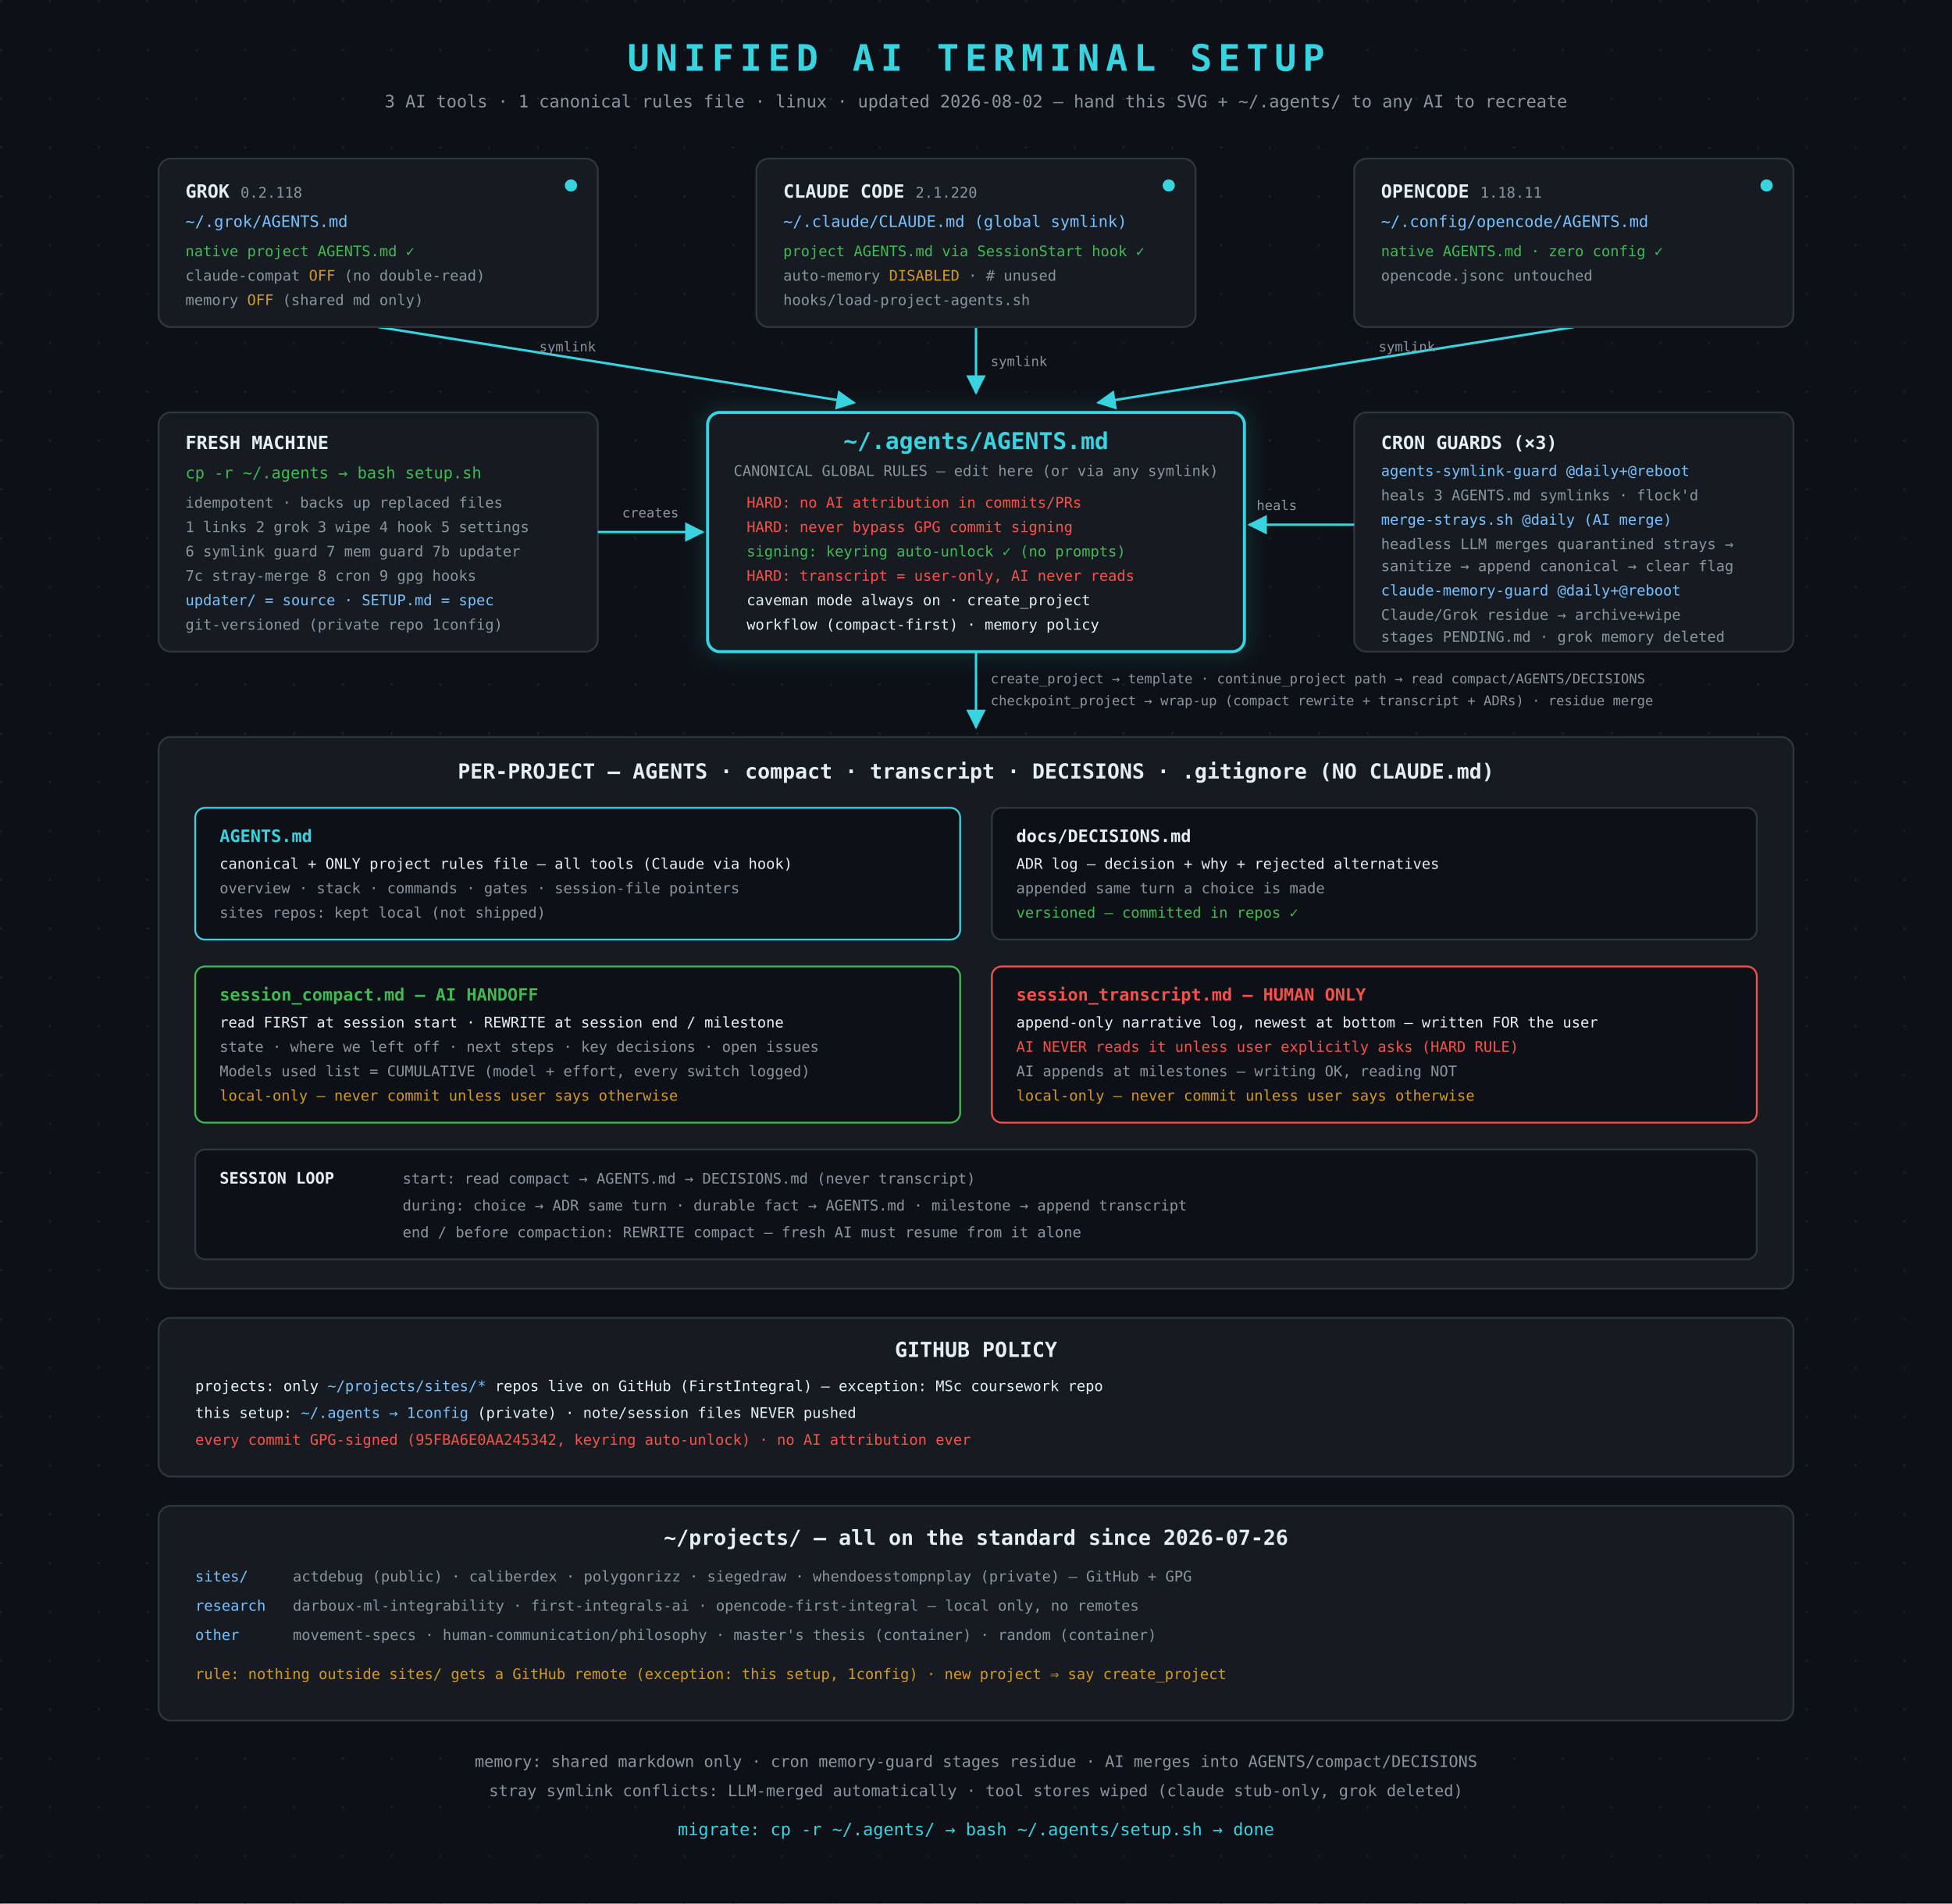
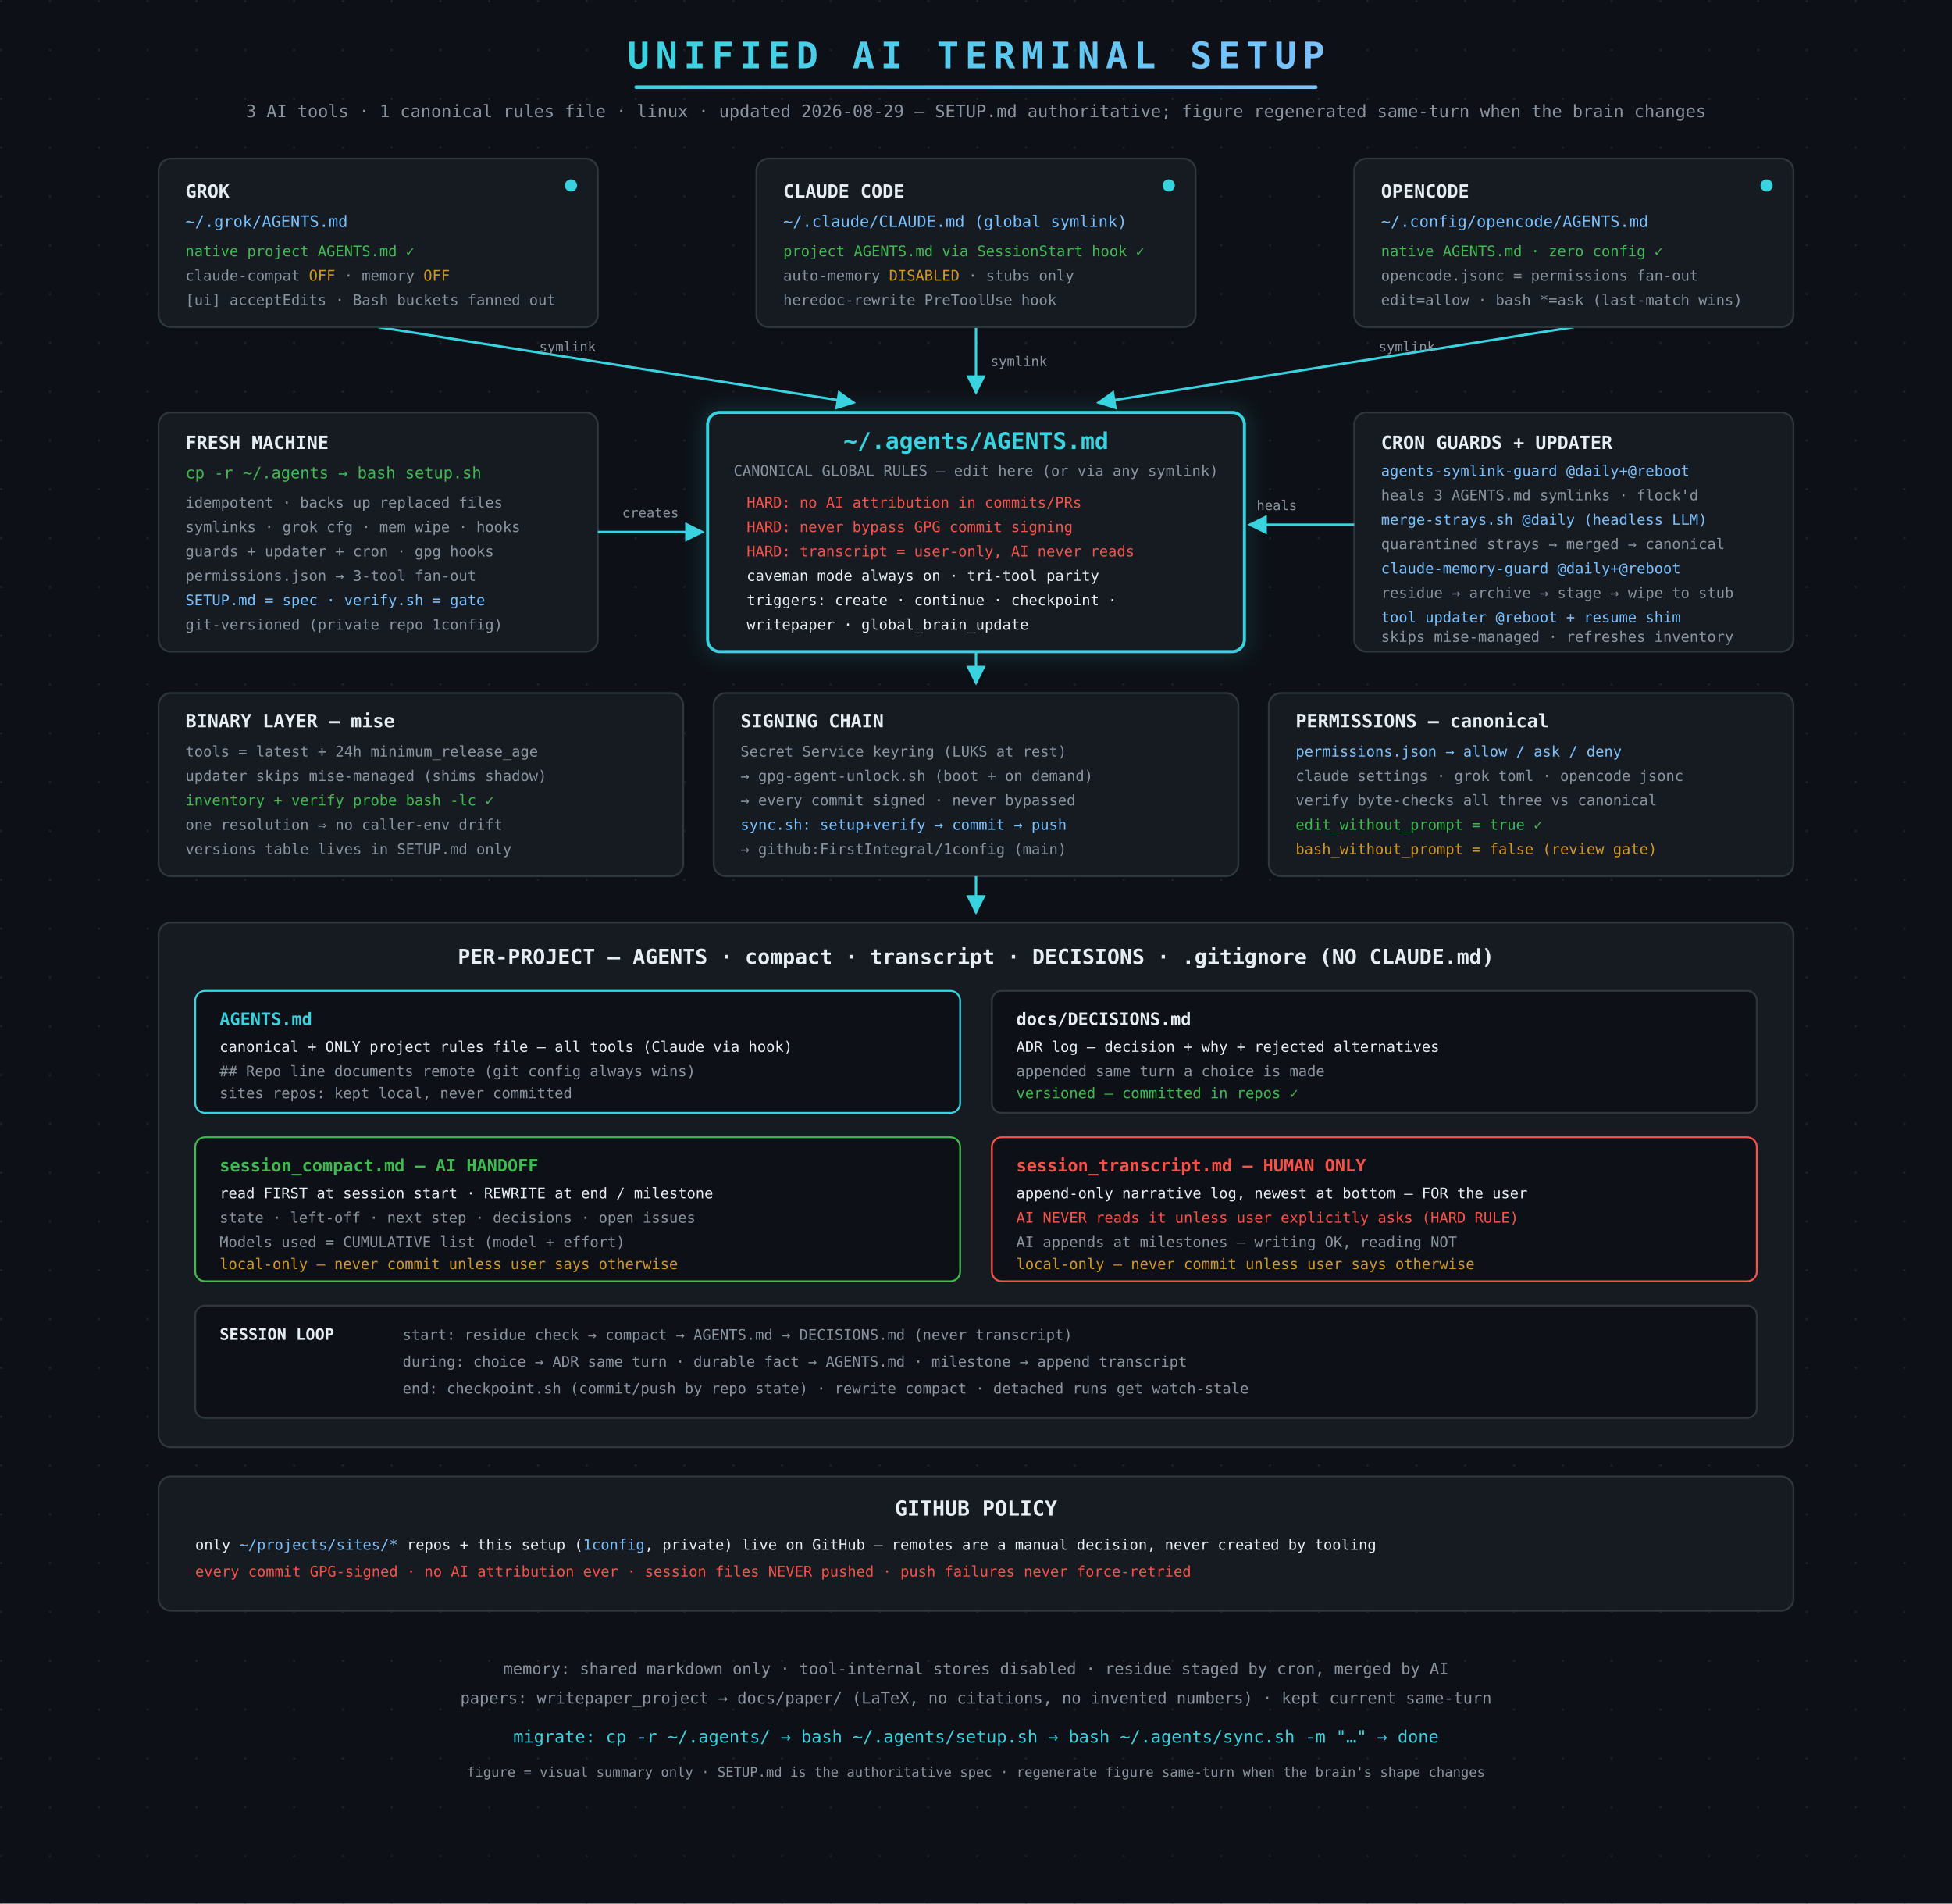
<svg xmlns="http://www.w3.org/2000/svg" width="1600" height="1560" viewBox="0 0 1600 1560" font-family="DejaVu Sans Mono, monospace">
  <defs>
    <pattern id="grid" width="40" height="40" patternUnits="userSpaceOnUse">
      <circle cx="1" cy="1" r="1" fill="#1c2128" />
    </pattern>
+     <linearGradient id="acc" x1="0" y1="0" x2="1" y2="0">
+       <stop offset="0" stop-color="#39d3e0" />
+       <stop offset="1" stop-color="#79c0ff" />
+     </linearGradient>
    <filter id="glow" x="-60%" y="-60%" width="220%" height="220%">
      <feGaussianBlur stdDeviation="7" />
    </filter>
    <marker id="arr" viewBox="0 0 10 10" refX="9" refY="5" markerWidth="8" markerHeight="8" orient="auto-start-reverse">
      <path d="M0,0 L10,5 L0,10 z" fill="#39d3e0" />
    </marker>
+     <marker id="arrd" viewBox="0 0 10 10" refX="9" refY="5" markerWidth="7" markerHeight="7" orient="auto-start-reverse">
+       <path d="M0,0 L10,5 L0,10 z" fill="#d29922" />
+     </marker>
  </defs>
  <rect width="1600" height="1560" fill="#0d1117" />
  <rect width="1600" height="1560" fill="url(#grid)" />
-   <text x="800" y="58" text-anchor="middle" font-size="30" font-weight="bold" fill="#39d3e0" letter-spacing="5">UNIFIED AI TERMINAL SETUP</text>
-   <text x="800" y="88" text-anchor="middle" font-size="14" fill="#8b949e">3 AI tools · 1 canonical rules file · linux · updated 2026-08-02 — hand this SVG + ~/.agents/ to any AI to recreate</text>
+   <text x="800" y="56" text-anchor="middle" font-size="30" font-weight="bold" fill="url(#acc)" letter-spacing="5">UNIFIED AI TERMINAL SETUP</text>
+   <rect x="520" y="70" width="560" height="3" rx="1.5" fill="url(#acc)" />
+   <text x="800" y="96" text-anchor="middle" font-size="14" fill="#8b949e">3 AI tools · 1 canonical rules file · linux · updated 2026-08-29 — SETUP.md authoritative; figure regenerated same-turn when the brain changes</text>
  <line x1="310" y1="268" x2="700" y2="330" stroke="#39d3e0" stroke-width="2" marker-end="url(#arr)" />
  <text x="442" y="288" font-size="11" fill="#8b949e">symlink</text>
  <line x1="800" y1="268" x2="800" y2="322" stroke="#39d3e0" stroke-width="2" marker-end="url(#arr)" />
  <text x="812" y="300" font-size="11" fill="#8b949e">symlink</text>
  <line x1="1290" y1="268" x2="900" y2="330" stroke="#39d3e0" stroke-width="2" marker-end="url(#arr)" />
  <text x="1130" y="288" font-size="11" fill="#8b949e">symlink</text>
  <rect x="130" y="130" width="360" height="138" rx="10" fill="#161b22" stroke="#30363d" stroke-width="1.5" />
  <circle cx="468" cy="152" r="5" fill="#39d3e0" />
-   <text x="152" y="162" font-size="15" font-weight="bold" fill="#e6edf3">GROK <tspan fill="#8b949e" font-size="12" font-weight="normal">0.2.118</tspan>
-   </text>
+   <text x="152" y="162" font-size="15" font-weight="bold" fill="#e6edf3">GROK</text>
  <text x="152" y="186" font-size="13" fill="#79c0ff">~/.grok/AGENTS.md</text>
  <text x="152" y="210" font-size="12" fill="#3fb950">native project AGENTS.md ✓</text>
-   <text x="152" y="230" font-size="12" fill="#8b949e">claude-compat <tspan fill="#d29922">OFF</tspan> (no double-read)</text>
-   <text x="152" y="250" font-size="12" fill="#8b949e">memory        <tspan fill="#d29922">OFF</tspan> (shared md only)</text>
+   <text x="152" y="230" font-size="12" fill="#8b949e">claude-compat <tspan fill="#d29922">OFF</tspan> · memory <tspan fill="#d29922">OFF</tspan>
+   </text>
+   <text x="152" y="250" font-size="12" fill="#8b949e">[ui] acceptEdits · Bash buckets fanned out</text>
  <rect x="620" y="130" width="360" height="138" rx="10" fill="#161b22" stroke="#30363d" stroke-width="1.5" />
  <circle cx="958" cy="152" r="5" fill="#39d3e0" />
-   <text x="642" y="162" font-size="15" font-weight="bold" fill="#e6edf3">CLAUDE CODE <tspan fill="#8b949e" font-size="12" font-weight="normal">2.1.220</tspan>
-   </text>
+   <text x="642" y="162" font-size="15" font-weight="bold" fill="#e6edf3">CLAUDE CODE</text>
  <text x="642" y="186" font-size="13" fill="#79c0ff">~/.claude/CLAUDE.md (global symlink)</text>
  <text x="642" y="210" font-size="12" fill="#3fb950">project AGENTS.md via SessionStart hook ✓</text>
-   <text x="642" y="230" font-size="12" fill="#8b949e">auto-memory <tspan fill="#d29922">DISABLED</tspan> · # unused</text>
-   <text x="642" y="250" font-size="12" fill="#8b949e">hooks/load-project-agents.sh</text>
+   <text x="642" y="230" font-size="12" fill="#8b949e">auto-memory <tspan fill="#d29922">DISABLED</tspan> · stubs only</text>
+   <text x="642" y="250" font-size="12" fill="#8b949e">heredoc-rewrite PreToolUse hook</text>
  <rect x="1110" y="130" width="360" height="138" rx="10" fill="#161b22" stroke="#30363d" stroke-width="1.5" />
  <circle cx="1448" cy="152" r="5" fill="#39d3e0" />
-   <text x="1132" y="162" font-size="15" font-weight="bold" fill="#e6edf3">OPENCODE <tspan fill="#8b949e" font-size="12" font-weight="normal">1.18.11</tspan>
-   </text>
+   <text x="1132" y="162" font-size="15" font-weight="bold" fill="#e6edf3">OPENCODE</text>
  <text x="1132" y="186" font-size="13" fill="#79c0ff">~/.config/opencode/AGENTS.md</text>
  <text x="1132" y="210" font-size="12" fill="#3fb950">native AGENTS.md · zero config ✓</text>
-   <text x="1132" y="230" font-size="12" fill="#8b949e">opencode.jsonc untouched</text>
+   <text x="1132" y="230" font-size="12" fill="#8b949e">opencode.jsonc = permissions fan-out</text>
+   <text x="1132" y="250" font-size="12" fill="#8b949e">edit=allow · bash *=ask (last-match wins)</text>
  <rect x="580" y="338" width="440" height="196" rx="10" fill="none" stroke="#39d3e0" stroke-width="2.5" opacity="0.55" filter="url(#glow)" />
  <rect x="580" y="338" width="440" height="196" rx="10" fill="#161b22" stroke="#39d3e0" stroke-width="2.5" />
  <text x="800" y="368" text-anchor="middle" font-size="19" font-weight="bold" fill="#39d3e0">~/.agents/AGENTS.md</text>
  <text x="800" y="390" text-anchor="middle" font-size="12" fill="#8b949e">CANONICAL GLOBAL RULES — edit here (or via any symlink)</text>
  <text x="612" y="416" font-size="12" fill="#f85149">HARD: no AI attribution in commits/PRs</text>
  <text x="612" y="436" font-size="12" fill="#f85149">HARD: never bypass GPG commit signing</text>
-   <text x="612" y="456" font-size="12" fill="#3fb950">signing: keyring auto-unlock ✓ (no prompts)</text>
-   <text x="612" y="476" font-size="12" fill="#f85149">HARD: transcript = user-only, AI never reads</text>
-   <text x="612" y="496" font-size="12" fill="#e6edf3">caveman mode always on · create_project</text>
-   <text x="612" y="516" font-size="12" fill="#e6edf3">workflow (compact-first) · memory policy</text>
+   <text x="612" y="456" font-size="12" fill="#f85149">HARD: transcript = user-only, AI never reads</text>
+   <text x="612" y="476" font-size="12" fill="#e6edf3">caveman mode always on · tri-tool parity</text>
+   <text x="612" y="496" font-size="12" fill="#e6edf3">triggers: create · continue · checkpoint ·</text>
+   <text x="612" y="516" font-size="12" fill="#e6edf3">writepaper · global_brain_update</text>
  <rect x="1110" y="338" width="360" height="196" rx="10" fill="#161b22" stroke="#30363d" stroke-width="1.5" />
-   <text x="1132" y="368" font-size="15" font-weight="bold" fill="#e6edf3">CRON GUARDS (×3)</text>
+   <text x="1132" y="368" font-size="15" font-weight="bold" fill="#e6edf3">CRON GUARDS + UPDATER</text>
  <text x="1132" y="390" font-size="12" fill="#79c0ff">agents-symlink-guard @daily+@reboot</text>
  <text x="1132" y="410" font-size="12" fill="#8b949e">heals 3 AGENTS.md symlinks · flock'd</text>
-   <text x="1132" y="430" font-size="12" fill="#79c0ff">merge-strays.sh @daily (AI merge)</text>
-   <text x="1132" y="450" font-size="12" fill="#8b949e">headless LLM merges quarantined strays →</text>
-   <text x="1132" y="468" font-size="12" fill="#8b949e">sanitize → append canonical → clear flag</text>
-   <text x="1132" y="488" font-size="12" fill="#79c0ff">claude-memory-guard @daily+@reboot</text>
-   <text x="1132" y="508" font-size="12" fill="#8b949e">Claude/Grok residue → archive+wipe</text>
-   <text x="1132" y="526" font-size="12" fill="#8b949e">stages PENDING.md · grok memory deleted</text>
+   <text x="1132" y="430" font-size="12" fill="#79c0ff">merge-strays.sh @daily (headless LLM)</text>
+   <text x="1132" y="450" font-size="12" fill="#8b949e">quarantined strays → merged → canonical</text>
+   <text x="1132" y="470" font-size="12" fill="#79c0ff">claude-memory-guard @daily+@reboot</text>
+   <text x="1132" y="490" font-size="12" fill="#8b949e">residue → archive → stage → wipe to stub</text>
+   <text x="1132" y="510" font-size="12" fill="#79c0ff">tool updater @reboot + resume shim</text>
+   <text x="1132" y="526" font-size="12" fill="#8b949e">skips mise-managed · refreshes inventory</text>
  <line x1="1110" y1="430" x2="1024" y2="430" stroke="#39d3e0" stroke-width="2" marker-end="url(#arr)" />
  <text x="1030" y="418" font-size="11" fill="#8b949e">heals</text>
  <rect x="130" y="338" width="360" height="196" rx="10" fill="#161b22" stroke="#30363d" stroke-width="1.5" />
  <text x="152" y="368" font-size="15" font-weight="bold" fill="#e6edf3">FRESH MACHINE</text>
  <text x="152" y="392" font-size="13" fill="#3fb950">cp -r ~/.agents → bash setup.sh</text>
  <text x="152" y="416" font-size="12" fill="#8b949e">idempotent · backs up replaced files</text>
-   <text x="152" y="436" font-size="12" fill="#8b949e">1 links 2 grok 3 wipe 4 hook 5 settings</text>
-   <text x="152" y="456" font-size="12" fill="#8b949e">6 symlink guard 7 mem guard 7b updater</text>
-   <text x="152" y="476" font-size="12" fill="#8b949e">7c stray-merge 8 cron 9 gpg hooks</text>
-   <text x="152" y="496" font-size="12" fill="#79c0ff">updater/ = source · SETUP.md = spec</text>
+   <text x="152" y="436" font-size="12" fill="#8b949e">symlinks · grok cfg · mem wipe · hooks</text>
+   <text x="152" y="456" font-size="12" fill="#8b949e">guards + updater + cron · gpg hooks</text>
+   <text x="152" y="476" font-size="12" fill="#8b949e">permissions.json → 3-tool fan-out</text>
+   <text x="152" y="496" font-size="12" fill="#79c0ff">SETUP.md = spec · verify.sh = gate</text>
  <text x="152" y="516" font-size="12" fill="#8b949e">git-versioned (private repo 1config)</text>
  <line x1="490" y1="436" x2="576" y2="436" stroke="#39d3e0" stroke-width="2" marker-end="url(#arr)" />
  <text x="510" y="424" font-size="11" fill="#8b949e">creates</text>
-   <line x1="800" y1="534" x2="800" y2="596" stroke="#39d3e0" stroke-width="2" marker-end="url(#arr)" />
-   <text x="812" y="560" font-size="11" fill="#8b949e">create_project → template · continue_project path → read compact/AGENTS/DECISIONS</text>
-   <text x="812" y="578" font-size="11" fill="#8b949e">checkpoint_project → wrap-up (compact rewrite + transcript + ADRs) · residue merge</text>
-   <rect x="130" y="604" width="1340" height="452" rx="10" fill="#161b22" stroke="#30363d" stroke-width="1.5" />
-   <text x="800" y="638" text-anchor="middle" font-size="17" font-weight="bold" fill="#e6edf3">PER-PROJECT — AGENTS · compact · transcript · DECISIONS · .gitignore (NO CLAUDE.md)</text>
-   <rect x="160" y="662" width="627" height="108" rx="8" fill="#0d1117" stroke="#39d3e0" stroke-width="1.5" />
-   <text x="180" y="690" font-size="14" font-weight="bold" fill="#39d3e0">AGENTS.md</text>
-   <text x="180" y="712" font-size="12" fill="#e6edf3">canonical + ONLY project rules file — all tools (Claude via hook)</text>
-   <text x="180" y="732" font-size="12" fill="#8b949e">overview · stack · commands · gates · session-file pointers</text>
-   <text x="180" y="752" font-size="12" fill="#8b949e">sites repos: kept local (not shipped)</text>
-   <rect x="813" y="662" width="627" height="108" rx="8" fill="#0d1117" stroke="#30363d" stroke-width="1.5" />
-   <text x="833" y="690" font-size="14" font-weight="bold" fill="#e6edf3">docs/DECISIONS.md</text>
-   <text x="833" y="712" font-size="12" fill="#e6edf3">ADR log — decision + why + rejected alternatives</text>
-   <text x="833" y="732" font-size="12" fill="#8b949e">appended same turn a choice is made</text>
-   <text x="833" y="752" font-size="12" fill="#3fb950">versioned — committed in repos ✓</text>
-   <rect x="160" y="792" width="627" height="128" rx="8" fill="#0d1117" stroke="#3fb950" stroke-width="1.5" />
-   <text x="180" y="820" font-size="14" font-weight="bold" fill="#3fb950">session_compact.md — AI HANDOFF</text>
-   <text x="180" y="842" font-size="12" fill="#e6edf3">read FIRST at session start · REWRITE at session end / milestone</text>
-   <text x="180" y="862" font-size="12" fill="#8b949e">state · where we left off · next steps · key decisions · open issues</text>
-   <text x="180" y="882" font-size="12" fill="#8b949e">Models used list = CUMULATIVE (model + effort, every switch logged)</text>
-   <text x="180" y="902" font-size="12" fill="#d29922">local-only — never commit unless user says otherwise</text>
-   <rect x="813" y="792" width="627" height="128" rx="8" fill="#0d1117" stroke="#f85149" stroke-width="1.5" />
-   <text x="833" y="820" font-size="14" font-weight="bold" fill="#f85149">session_transcript.md — HUMAN ONLY</text>
-   <text x="833" y="842" font-size="12" fill="#e6edf3">append-only narrative log, newest at bottom — written FOR the user</text>
-   <text x="833" y="862" font-size="12" fill="#f85149">AI NEVER reads it unless user explicitly asks (HARD RULE)</text>
-   <text x="833" y="882" font-size="12" fill="#8b949e">AI appends at milestones — writing OK, reading NOT</text>
-   <text x="833" y="902" font-size="12" fill="#d29922">local-only — never commit unless user says otherwise</text>
-   <rect x="160" y="942" width="1280" height="90" rx="8" fill="#0d1117" stroke="#30363d" stroke-width="1.5" />
-   <text x="180" y="970" font-size="13" font-weight="bold" fill="#e6edf3">SESSION LOOP</text>
-   <text x="330" y="970" font-size="12" fill="#8b949e">start: read compact → AGENTS.md → DECISIONS.md (never transcript)</text>
-   <text x="330" y="992" font-size="12" fill="#8b949e">during: choice → ADR same turn · durable fact → AGENTS.md · milestone → append transcript</text>
-   <text x="330" y="1014" font-size="12" fill="#8b949e">end / before compaction: REWRITE compact — fresh AI must resume from it alone</text>
-   <rect x="130" y="1080" width="1340" height="130" rx="10" fill="#161b22" stroke="#30363d" stroke-width="1.5" />
-   <text x="800" y="1112" text-anchor="middle" font-size="17" font-weight="bold" fill="#e6edf3">GITHUB POLICY</text>
-   <text x="160" y="1140" font-size="12" fill="#e6edf3">projects: only <tspan fill="#79c0ff">~/projects/sites/*</tspan> repos live on GitHub (FirstIntegral) — exception: MSc coursework repo</text>
-   <text x="160" y="1162" font-size="12" fill="#e6edf3">this setup: <tspan fill="#79c0ff">~/.agents → 1config</tspan> (private) · note/session files NEVER pushed</text>
-   <text x="160" y="1184" font-size="12" fill="#f85149">every commit GPG-signed (95FBA6E0AA245342, keyring auto-unlock) · no AI attribution ever</text>
-   <rect x="130" y="1234" width="1340" height="176" rx="10" fill="#161b22" stroke="#30363d" stroke-width="1.5" />
-   <text x="800" y="1266" text-anchor="middle" font-size="17" font-weight="bold" fill="#e6edf3">~/projects/ — all on the standard since 2026-07-26</text>
-   <text x="160" y="1296" font-size="12" fill="#79c0ff">sites/</text>
-   <text x="240" y="1296" font-size="12" fill="#8b949e">actdebug (public) · caliberdex · polygonrizz · siegedraw · whendoesstompnplay (private) — GitHub + GPG</text>
-   <text x="160" y="1320" font-size="12" fill="#79c0ff">research</text>
-   <text x="240" y="1320" font-size="12" fill="#8b949e">darboux-ml-integrability · first-integrals-ai · opencode-first-integral — local only, no remotes</text>
-   <text x="160" y="1344" font-size="12" fill="#79c0ff">other</text>
-   <text x="240" y="1344" font-size="12" fill="#8b949e">movement-specs · human-communication/philosophy · master's thesis (container) · random (container)</text>
-   <text x="160" y="1376" font-size="12" fill="#d29922">rule: nothing outside sites/ gets a GitHub remote (exception: this setup, 1config) · new project ⇒ say create_project</text>
-   <text x="800" y="1448" text-anchor="middle" font-size="13" fill="#8b949e">memory: shared markdown only · cron memory-guard stages residue · AI merges into AGENTS/compact/DECISIONS</text>
-   <text x="800" y="1472" text-anchor="middle" font-size="13" fill="#8b949e">stray symlink conflicts: LLM-merged automatically · tool stores wiped (claude stub-only, grok deleted)</text>
-   <text x="800" y="1504" text-anchor="middle" font-size="14" fill="#39d3e0">migrate: cp -r ~/.agents/ → bash ~/.agents/setup.sh → done</text>
+   <line x1="800" y1="534" x2="800" y2="560" stroke="#39d3e0" stroke-width="2" marker-end="url(#arr)" />
+   <rect x="130" y="568" width="430" height="150" rx="10" fill="#161b22" stroke="#30363d" stroke-width="1.5" />
+   <text x="152" y="596" font-size="15" font-weight="bold" fill="#e6edf3">BINARY LAYER — mise</text>
+   <text x="152" y="620" font-size="12" fill="#8b949e">tools = latest + 24h minimum_release_age</text>
+   <text x="152" y="640" font-size="12" fill="#8b949e">updater skips mise-managed (shims shadow)</text>
+   <text x="152" y="660" font-size="12" fill="#3fb950">inventory + verify probe bash -lc ✓</text>
+   <text x="152" y="680" font-size="12" fill="#8b949e">one resolution ⇒ no caller-env drift</text>
+   <text x="152" y="700" font-size="12" fill="#8b949e">versions table lives in SETUP.md only</text>
+   <rect x="585" y="568" width="430" height="150" rx="10" fill="#161b22" stroke="#30363d" stroke-width="1.5" />
+   <text x="607" y="596" font-size="15" font-weight="bold" fill="#e6edf3">SIGNING CHAIN</text>
+   <text x="607" y="620" font-size="12" fill="#8b949e">Secret Service keyring (LUKS at rest)</text>
+   <text x="607" y="640" font-size="12" fill="#8b949e">→ gpg-agent-unlock.sh (boot + on demand)</text>
+   <text x="607" y="660" font-size="12" fill="#8b949e">→ every commit signed · never bypassed</text>
+   <text x="607" y="680" font-size="12" fill="#79c0ff">sync.sh: setup+verify → commit → push</text>
+   <text x="607" y="700" font-size="12" fill="#8b949e">→ github:FirstIntegral/1config (main)</text>
+   <rect x="1040" y="568" width="430" height="150" rx="10" fill="#161b22" stroke="#30363d" stroke-width="1.5" />
+   <text x="1062" y="596" font-size="15" font-weight="bold" fill="#e6edf3">PERMISSIONS — canonical</text>
+   <text x="1062" y="620" font-size="12" fill="#79c0ff">permissions.json → allow / ask / deny</text>
+   <text x="1062" y="640" font-size="12" fill="#8b949e">claude settings · grok toml · opencode jsonc</text>
+   <text x="1062" y="660" font-size="12" fill="#8b949e">verify byte-checks all three vs canonical</text>
+   <text x="1062" y="680" font-size="12" fill="#3fb950">edit_without_prompt = true ✓</text>
+   <text x="1062" y="700" font-size="12" fill="#d29922">bash_without_prompt = false (review gate)</text>
+   <line x1="800" y1="718" x2="800" y2="748" stroke="#39d3e0" stroke-width="2" marker-end="url(#arr)" />
+   <rect x="130" y="756" width="1340" height="430" rx="10" fill="#161b22" stroke="#30363d" stroke-width="1.5" />
+   <text x="800" y="790" text-anchor="middle" font-size="17" font-weight="bold" fill="#e6edf3">PER-PROJECT — AGENTS · compact · transcript · DECISIONS · .gitignore (NO CLAUDE.md)</text>
+   <rect x="160" y="812" width="627" height="100" rx="8" fill="#0d1117" stroke="#39d3e0" stroke-width="1.5" />
+   <text x="180" y="840" font-size="14" font-weight="bold" fill="#39d3e0">AGENTS.md</text>
+   <text x="180" y="862" font-size="12" fill="#e6edf3">canonical + ONLY project rules file — all tools (Claude via hook)</text>
+   <text x="180" y="882" font-size="12" fill="#8b949e">## Repo line documents remote (git config always wins)</text>
+   <text x="180" y="900" font-size="12" fill="#8b949e">sites repos: kept local, never committed</text>
+   <rect x="813" y="812" width="627" height="100" rx="8" fill="#0d1117" stroke="#30363d" stroke-width="1.5" />
+   <text x="833" y="840" font-size="14" font-weight="bold" fill="#e6edf3">docs/DECISIONS.md</text>
+   <text x="833" y="862" font-size="12" fill="#e6edf3">ADR log — decision + why + rejected alternatives</text>
+   <text x="833" y="882" font-size="12" fill="#8b949e">appended same turn a choice is made</text>
+   <text x="833" y="900" font-size="12" fill="#3fb950">versioned — committed in repos ✓</text>
+   <rect x="160" y="932" width="627" height="118" rx="8" fill="#0d1117" stroke="#3fb950" stroke-width="1.5" />
+   <text x="180" y="960" font-size="14" font-weight="bold" fill="#3fb950">session_compact.md — AI HANDOFF</text>
+   <text x="180" y="982" font-size="12" fill="#e6edf3">read FIRST at session start · REWRITE at end / milestone</text>
+   <text x="180" y="1002" font-size="12" fill="#8b949e">state · left-off · next step · decisions · open issues</text>
+   <text x="180" y="1022" font-size="12" fill="#8b949e">Models used = CUMULATIVE list (model + effort)</text>
+   <text x="180" y="1040" font-size="12" fill="#d29922">local-only — never commit unless user says otherwise</text>
+   <rect x="813" y="932" width="627" height="118" rx="8" fill="#0d1117" stroke="#f85149" stroke-width="1.5" />
+   <text x="833" y="960" font-size="14" font-weight="bold" fill="#f85149">session_transcript.md — HUMAN ONLY</text>
+   <text x="833" y="982" font-size="12" fill="#e6edf3">append-only narrative log, newest at bottom — FOR the user</text>
+   <text x="833" y="1002" font-size="12" fill="#f85149">AI NEVER reads it unless user explicitly asks (HARD RULE)</text>
+   <text x="833" y="1022" font-size="12" fill="#8b949e">AI appends at milestones — writing OK, reading NOT</text>
+   <text x="833" y="1040" font-size="12" fill="#d29922">local-only — never commit unless user says otherwise</text>
+   <rect x="160" y="1070" width="1280" height="92" rx="8" fill="#0d1117" stroke="#30363d" stroke-width="1.5" />
+   <text x="180" y="1098" font-size="13" font-weight="bold" fill="#e6edf3">SESSION LOOP</text>
+   <text x="330" y="1098" font-size="12" fill="#8b949e">start: residue check → compact → AGENTS.md → DECISIONS.md (never transcript)</text>
+   <text x="330" y="1120" font-size="12" fill="#8b949e">during: choice → ADR same turn · durable fact → AGENTS.md · milestone → append transcript</text>
+   <text x="330" y="1142" font-size="12" fill="#8b949e">end: checkpoint.sh (commit/push by repo state) · rewrite compact · detached runs get watch-stale</text>
+   <rect x="130" y="1210" width="1340" height="110" rx="10" fill="#161b22" stroke="#30363d" stroke-width="1.5" />
+   <text x="800" y="1242" text-anchor="middle" font-size="17" font-weight="bold" fill="#e6edf3">GITHUB POLICY</text>
+   <text x="160" y="1270" font-size="12" fill="#e6edf3">only <tspan fill="#79c0ff">~/projects/sites/*</tspan> repos + this setup (<tspan fill="#79c0ff">1config</tspan>, private) live on GitHub — remotes are a manual decision, never created by tooling</text>
+   <text x="160" y="1292" font-size="12" fill="#f85149">every commit GPG-signed · no AI attribution ever · session files NEVER pushed · push failures never force-retried</text>
+   <text x="800" y="1372" text-anchor="middle" font-size="13" fill="#8b949e">memory: shared markdown only · tool-internal stores disabled · residue staged by cron, merged by AI</text>
+   <text x="800" y="1396" text-anchor="middle" font-size="13" fill="#8b949e">papers: writepaper_project → docs/paper/ (LaTeX, no citations, no invented numbers) · kept current same-turn</text>
+   <text x="800" y="1428" text-anchor="middle" font-size="14" fill="#39d3e0">migrate: cp -r ~/.agents/ → bash ~/.agents/setup.sh → bash ~/.agents/sync.sh -m "…" → done</text>
+   <text x="800" y="1456" text-anchor="middle" font-size="11" fill="#8b949e">figure = visual summary only · SETUP.md is the authoritative spec · regenerate figure same-turn when the brain's shape changes</text>
</svg>
